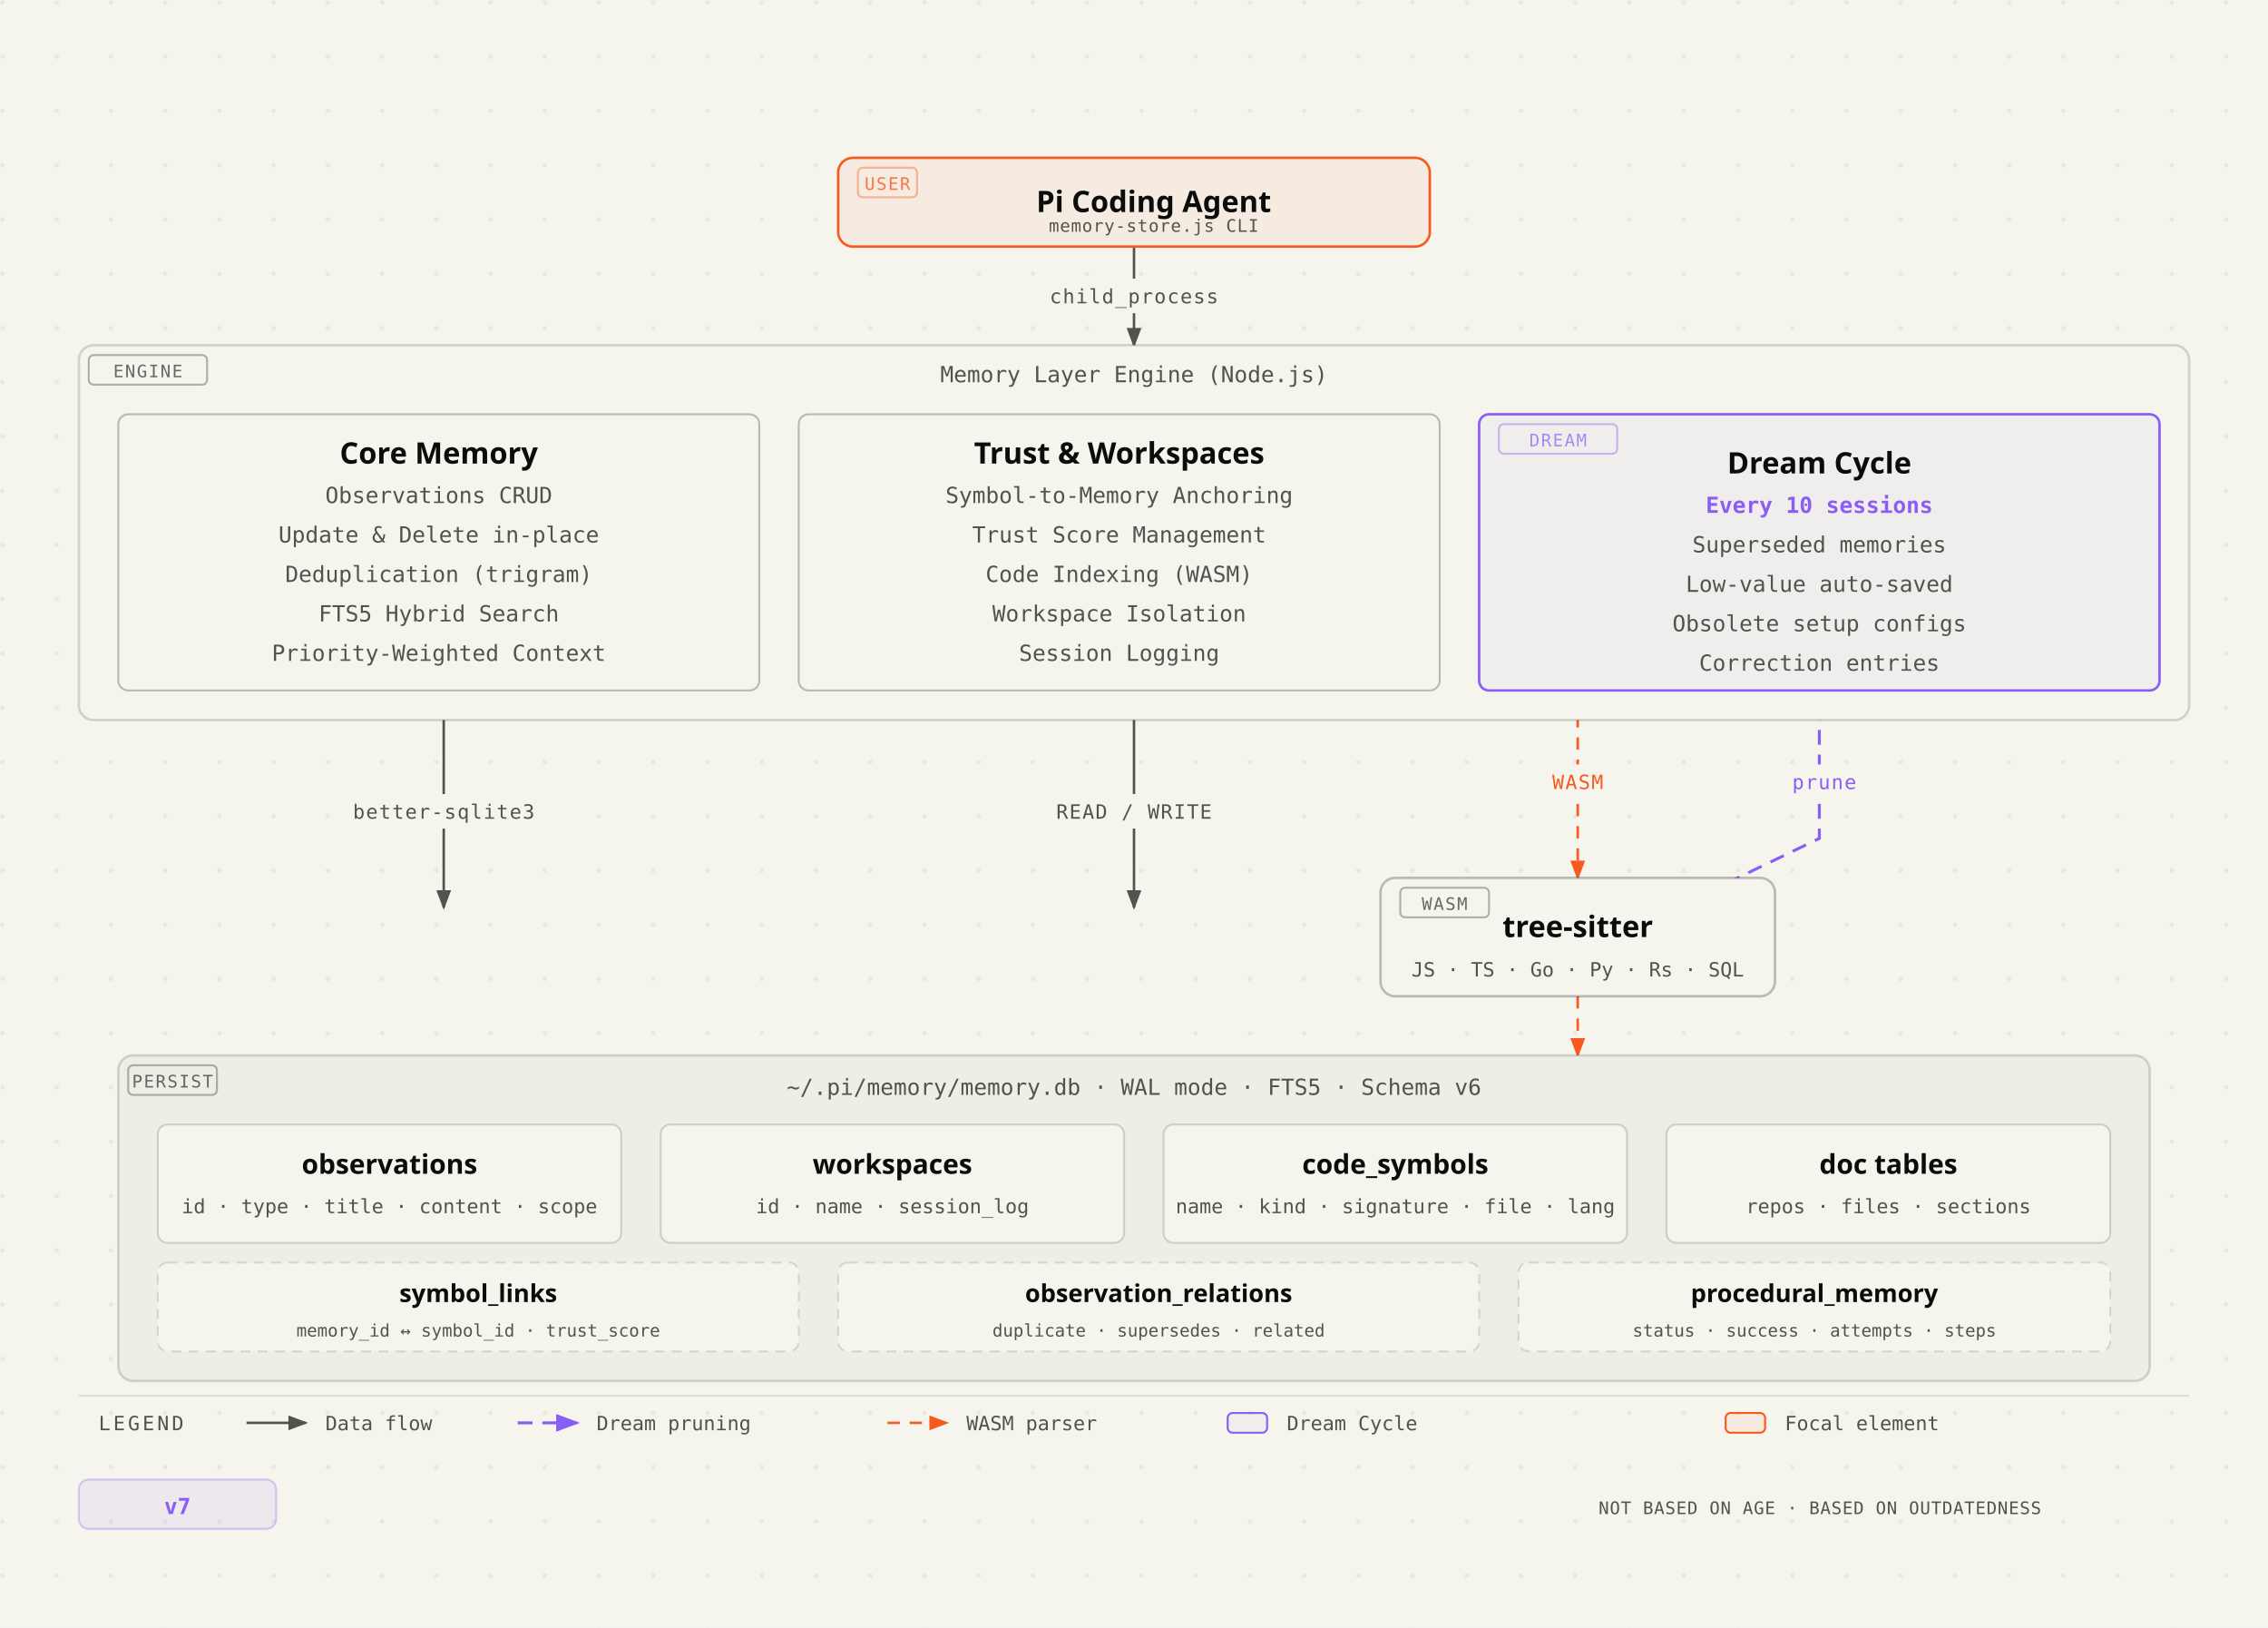
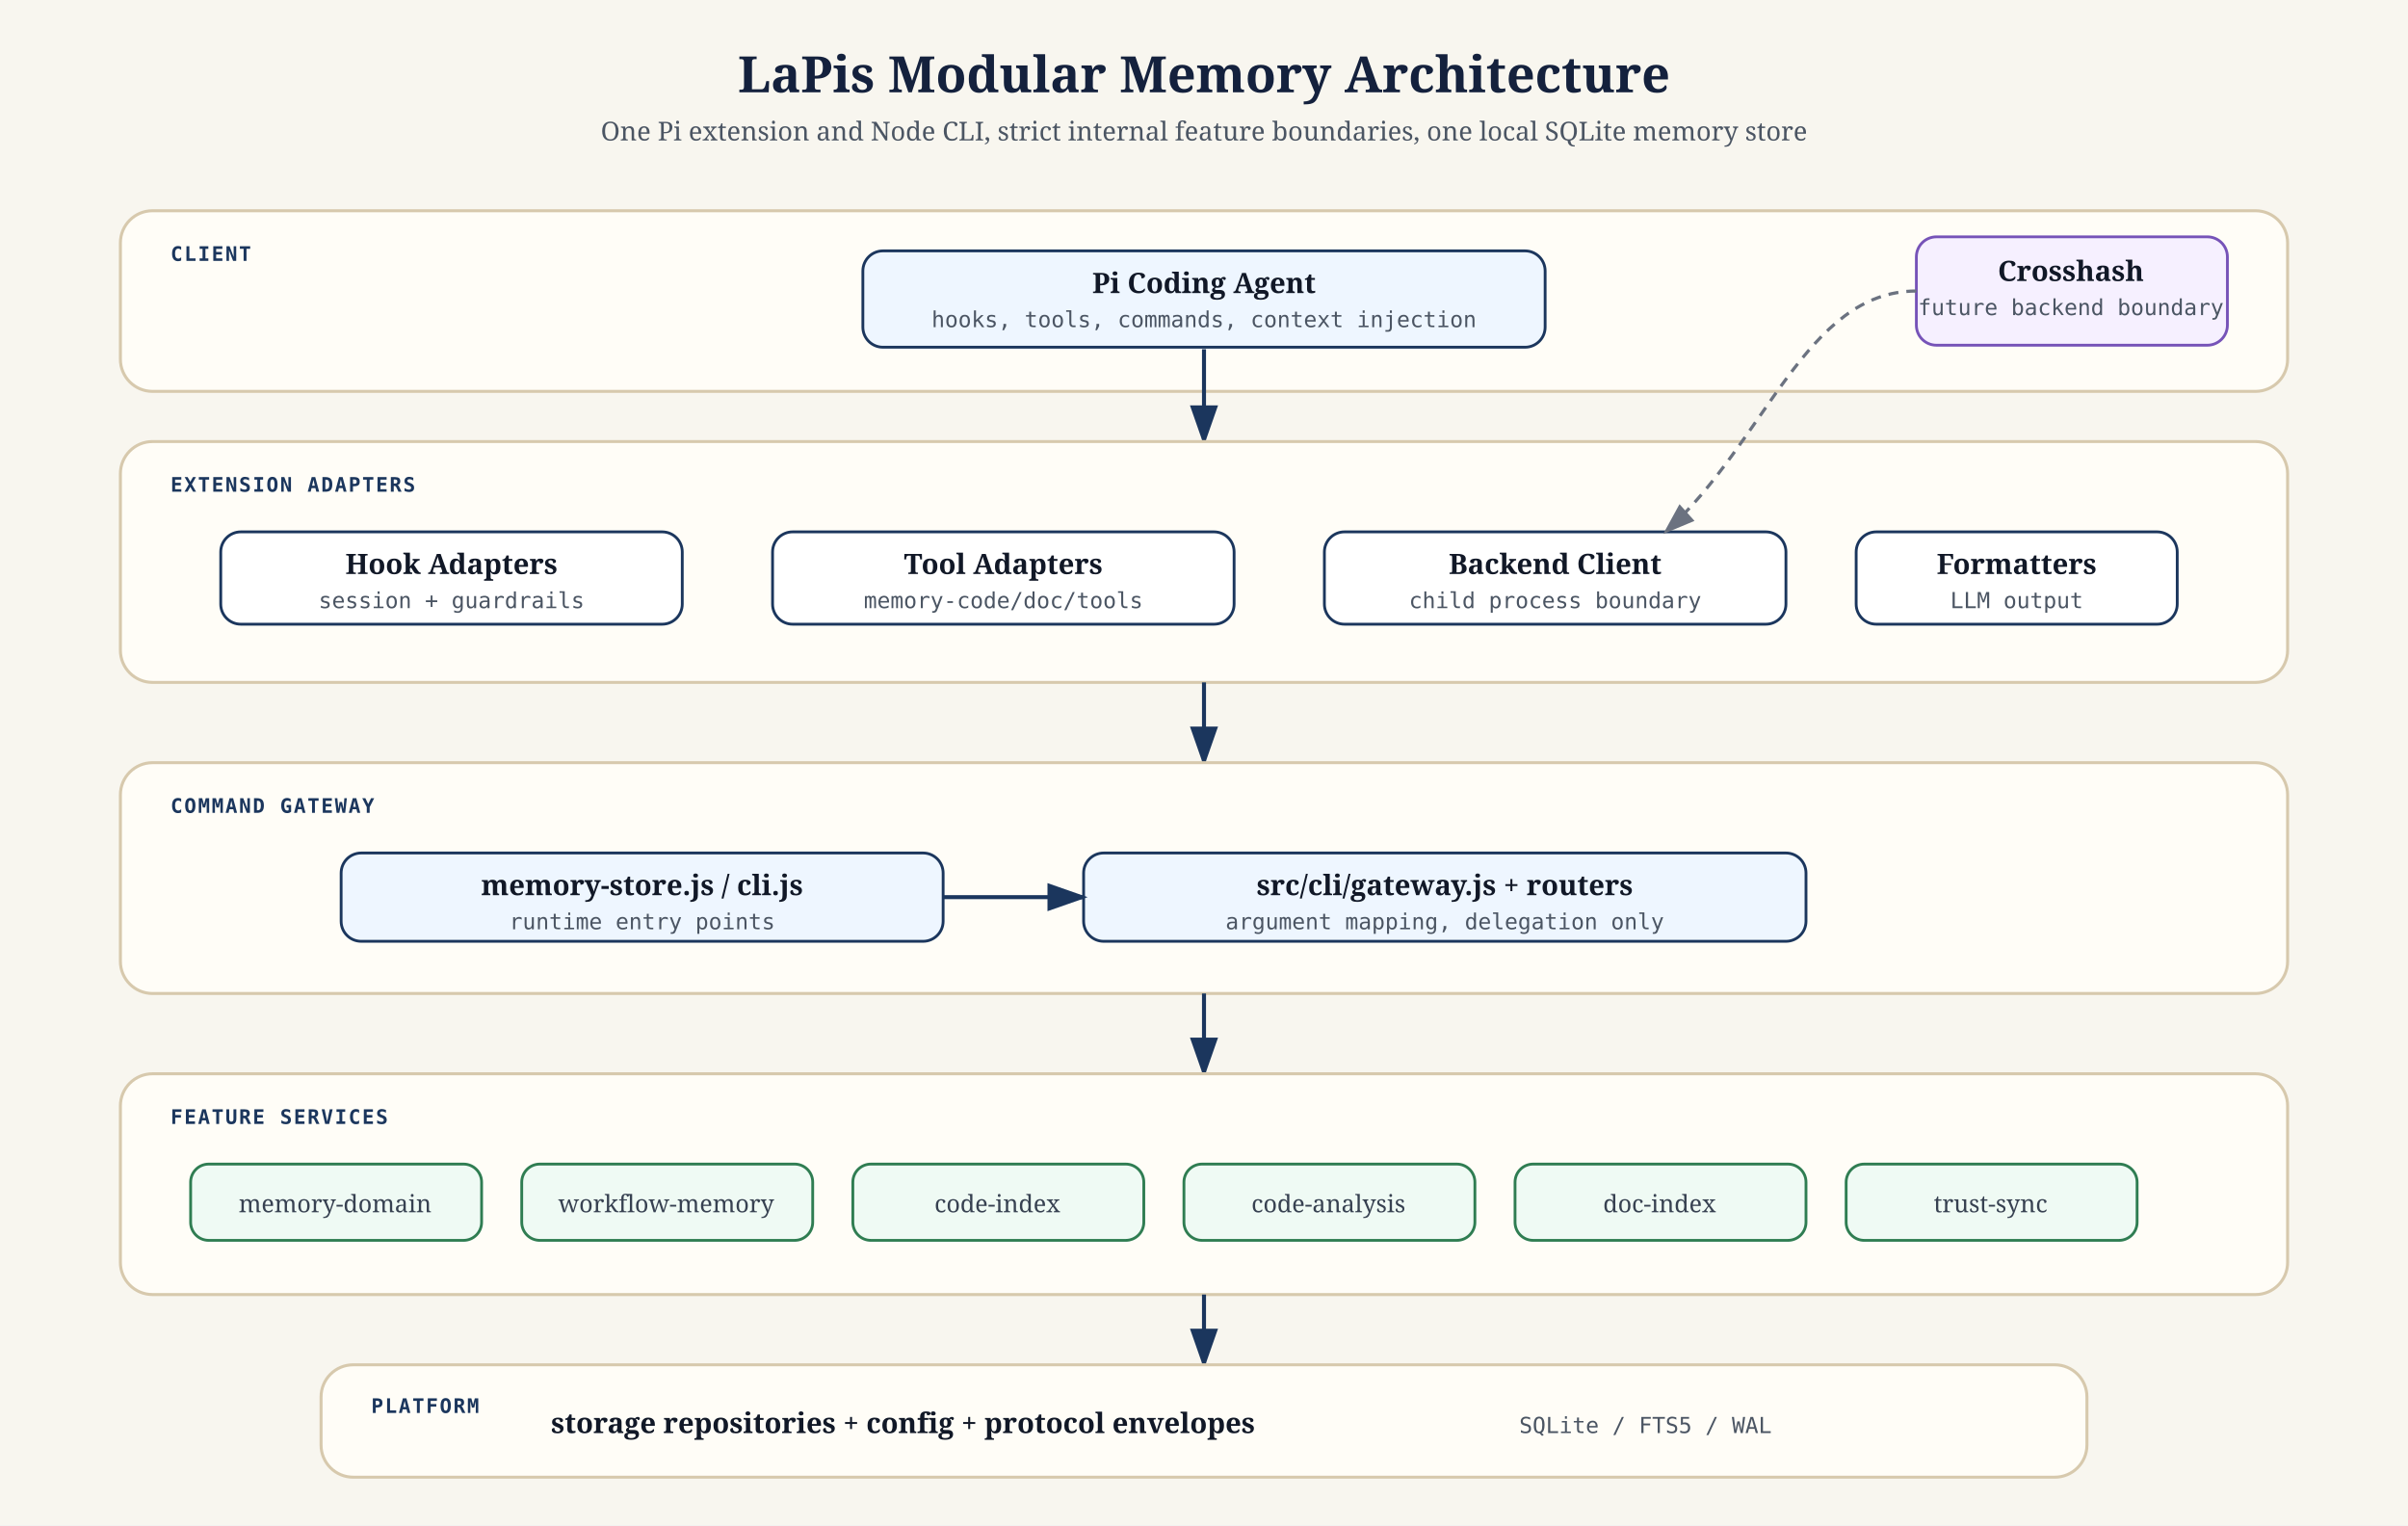
- <svg xmlns="http://www.w3.org/2000/svg" viewBox="0 0 920 660" width="920" height="660">
+ <svg xmlns="http://www.w3.org/2000/svg" viewBox="0 0 1200 760" width="1200" height="760">
  <defs>
-     <pattern id="dots" width="22" height="22" patternUnits="userSpaceOnUse">
-       <circle cx="1" cy="1" r="0.9" fill="rgba(11,13,11,0.10)" />
-     </pattern>
-     <marker id="arrow" markerWidth="8" markerHeight="6" refX="7" refY="3" orient="auto">
-       <polygon points="0 0, 8 3, 0 6" fill="#52534e" />
+     <marker id="arrow" markerWidth="10" markerHeight="7" refX="9" refY="3.5" orient="auto">
+       <polygon points="0 0, 10 3.5, 0 7" fill="#1b365d" />
    </marker>
-     <marker id="arrow-accent" markerWidth="8" markerHeight="6" refX="7" refY="3" orient="auto">
-       <polygon points="0 0, 8 3, 0 6" fill="#f7591f" />
+     <marker id="arrow-soft" markerWidth="10" markerHeight="7" refX="9" refY="3.5" orient="auto">
+       <polygon points="0 0, 10 3.5, 0 7" fill="#6b7280" />
    </marker>
-     <marker id="arrow-dream" markerWidth="8" markerHeight="6" refX="7" refY="3" orient="auto">
-       <polygon points="0 0, 8 3, 0 6" fill="#8b5cf6" />
-     </marker>
-     <marker id="arrow-link" markerWidth="8" markerHeight="6" refX="7" refY="3" orient="auto">
-       <polygon points="0 0, 8 3, 0 6" fill="#1a70c7" />
-     </marker>
+     <style>
+       .bg{fill:#f8f6ef}.title{font:700 25px Georgia,serif;fill:#14213d}.subtitle{font:13px Georgia,serif;fill:#4b5563}.layer{fill:#fffdf7;stroke:#d7c9ad;stroke-width:1.5}.box{fill:#ffffff;stroke:#1b365d;stroke-width:1.4}.box2{fill:#eef6ff;stroke:#1b365d;stroke-width:1.4}.box3{fill:#f6f0ff;stroke:#7653b8;stroke-width:1.4}.box4{fill:#effaf4;stroke:#2f7d52;stroke-width:1.4}.label{font:700 14px Georgia,serif;fill:#111827}.small{font:12px Georgia,serif;fill:#374151}.mono{font:11px ui-monospace,SFMono-Regular,Menlo,monospace;fill:#4b5563}.eyebrow{font:700 10px ui-monospace,SFMono-Regular,Menlo,monospace;letter-spacing:.08em;fill:#1b365d}.arrow{stroke:#1b365d;stroke-width:2;fill:none;marker-end:url(#arrow)}.soft{stroke:#6b7280;stroke-width:1.6;fill:none;marker-end:url(#arrow-soft);stroke-dasharray:5 4}.caption{font:12px Georgia,serif;fill:#6b5f4a}.note{fill:#fff8e6;stroke:#c8a64b;stroke-width:1.2}
+     </style>
  </defs>
-   <rect width="920" height="660" fill="#f5f4ed" />
-   <rect width="920" height="660" fill="url(#dots)" opacity="0.6" />
-   <line x1="460" y1="100" x2="460" y2="140" stroke="#52534e" stroke-width="1" marker-end="url(#arrow)" />
-   <rect x="408" y="113" width="104" height="14" rx="2" fill="#f5f4ed" />
-   <text x="460" y="123" fill="#52534e" font-size="8" font-family="'Geist Mono', monospace" text-anchor="middle" letter-spacing="0.06em">child_process</text>
-   <line x1="180" y1="290" x2="180" y2="368" stroke="#52534e" stroke-width="1" marker-end="url(#arrow)" />
-   <rect x="136" y="322" width="88" height="14" rx="2" fill="#f5f4ed" />
-   <text x="180" y="332" fill="#52534e" font-size="8" font-family="'Geist Mono', monospace" text-anchor="middle" letter-spacing="0.06em">better-sqlite3</text>
-   <line x1="460" y1="290" x2="460" y2="368" stroke="#52534e" stroke-width="1" marker-end="url(#arrow)" />
-   <rect x="408" y="322" width="104" height="14" rx="2" fill="#f5f4ed" />
-   <text x="460" y="332" fill="#52534e" font-size="8" font-family="'Geist Mono', monospace" text-anchor="middle" letter-spacing="0.06em">READ / WRITE</text>
-   <path d="M 738 276 L 738 340 L 680 368" stroke="#8b5cf6" stroke-width="1.2" fill="none" stroke-dasharray="6,4" marker-end="url(#arrow-dream)" />
-   <rect x="710" y="310" width="60" height="14" rx="2" fill="#f5f4ed" />
-   <text x="740" y="320" fill="#8b5cf6" font-size="8" font-family="'Geist Mono', monospace" text-anchor="middle" letter-spacing="0.06em">prune</text>
-   <path d="M 640 290 L 640 356" stroke="#f7591f" stroke-width="1" fill="none" stroke-dasharray="5,4" marker-end="url(#arrow-accent)" />
-   <rect x="596" y="310" width="88" height="14" rx="2" fill="#f5f4ed" />
-   <text x="640" y="320" fill="#f7591f" font-size="8" font-family="'Geist Mono', monospace" text-anchor="middle" letter-spacing="0.06em">WASM</text>
-   <line x1="640" y1="404" x2="640" y2="428" stroke="#f7591f" stroke-width="1" fill="none" stroke-dasharray="5,4" marker-end="url(#arrow-accent)" />
-   <rect x="340" y="64" width="240" height="36" rx="6" fill="#f5f4ed" />
-   <rect x="340" y="64" width="240" height="36" rx="6" fill="rgba(247,89,31,0.06)" stroke="#f7591f" stroke-width="1" />
-   <rect x="348" y="68" width="24" height="12" rx="2" fill="transparent" stroke="rgba(247,89,31,0.40)" stroke-width="0.8" />
-   <text x="360" y="77" fill="rgba(247,89,31,0.80)" font-size="7" font-family="'Geist Mono', monospace" text-anchor="middle" letter-spacing="0.08em">USER</text>
-   <text x="468" y="86" fill="#0b0d0b" font-size="12" font-weight="600" font-family="'Geist', sans-serif" text-anchor="middle">Pi Coding Agent</text>
-   <text x="468" y="94" fill="#52534e" font-size="7" font-family="'Geist Mono', monospace" text-anchor="middle" letter-spacing="0.04em">memory-store.js CLI</text>
-   <rect x="32" y="140" width="856" height="152" rx="6" fill="#f5f4ed" />
-   <rect x="32" y="140" width="856" height="152" rx="6" fill="none" stroke="rgba(11,13,11,0.15)" stroke-width="1" />
-   <rect x="36" y="144" width="48" height="12" rx="2" fill="transparent" stroke="rgba(11,13,11,0.30)" stroke-width="0.8" />
-   <text x="60" y="153" fill="rgba(11,13,11,0.60)" font-size="7" font-family="'Geist Mono', monospace" text-anchor="middle" letter-spacing="0.08em">ENGINE</text>
-   <text x="460" y="155" fill="#52534e" font-size="9" font-family="'Geist Mono', monospace" text-anchor="middle">Memory Layer Engine (Node.js)</text>
-   <rect x="48" y="168" width="260" height="112" rx="4" fill="#f5f4ed" />
-   <rect x="48" y="168" width="260" height="112" rx="4" fill="none" stroke="rgba(11,13,11,0.25)" stroke-width="0.8" />
-   <text x="178" y="188" fill="#0b0d0b" font-size="12" font-weight="600" font-family="'Geist', sans-serif" text-anchor="middle">Core Memory</text>
-   <text x="178" y="204" fill="#52534e" font-size="9" font-family="'Geist Mono', monospace" text-anchor="middle">Observations CRUD</text>
-   <text x="178" y="220" fill="#52534e" font-size="9" font-family="'Geist Mono', monospace" text-anchor="middle">Update &amp; Delete in-place</text>
-   <text x="178" y="236" fill="#52534e" font-size="9" font-family="'Geist Mono', monospace" text-anchor="middle">Deduplication (trigram)</text>
-   <text x="178" y="252" fill="#52534e" font-size="9" font-family="'Geist Mono', monospace" text-anchor="middle">FTS5 Hybrid Search</text>
-   <text x="178" y="268" fill="#52534e" font-size="9" font-family="'Geist Mono', monospace" text-anchor="middle">Priority-Weighted Context</text>
-   <rect x="324" y="168" width="260" height="112" rx="4" fill="#f5f4ed" />
-   <rect x="324" y="168" width="260" height="112" rx="4" fill="none" stroke="rgba(11,13,11,0.25)" stroke-width="0.8" />
-   <text x="454" y="188" fill="#0b0d0b" font-size="12" font-weight="600" font-family="'Geist', sans-serif" text-anchor="middle">Trust &amp; Workspaces</text>
-   <text x="454" y="204" fill="#52534e" font-size="9" font-family="'Geist Mono', monospace" text-anchor="middle">Symbol-to-Memory Anchoring</text>
-   <text x="454" y="220" fill="#52534e" font-size="9" font-family="'Geist Mono', monospace" text-anchor="middle">Trust Score Management</text>
-   <text x="454" y="236" fill="#52534e" font-size="9" font-family="'Geist Mono', monospace" text-anchor="middle">Code Indexing (WASM)</text>
-   <text x="454" y="252" fill="#52534e" font-size="9" font-family="'Geist Mono', monospace" text-anchor="middle">Workspace Isolation</text>
-   <text x="454" y="268" fill="#52534e" font-size="9" font-family="'Geist Mono', monospace" text-anchor="middle">Session Logging</text>
-   <rect x="600" y="168" width="276" height="112" rx="4" fill="#f5f4ed" />
-   <rect x="600" y="168" width="276" height="112" rx="4" fill="rgba(139,92,246,0.04)" stroke="#8b5cf6" stroke-width="1" />
-   <rect x="608" y="172" width="48" height="12" rx="2" fill="transparent" stroke="rgba(139,92,246,0.40)" stroke-width="0.8" />
-   <text x="632" y="181" fill="rgba(139,92,246,0.70)" font-size="7" font-family="'Geist Mono', monospace" text-anchor="middle" letter-spacing="0.08em">DREAM</text>
-   <text x="738" y="192" fill="#0b0d0b" font-size="12" font-weight="600" font-family="'Geist', sans-serif" text-anchor="middle">Dream Cycle</text>
-   <text x="738" y="208" fill="#8b5cf6" font-size="9" font-family="'Geist Mono', monospace" font-weight="600" text-anchor="middle">Every 10 sessions</text>
-   <text x="738" y="224" fill="#52534e" font-size="9" font-family="'Geist Mono', monospace" text-anchor="middle">Superseded memories</text>
-   <text x="738" y="240" fill="#52534e" font-size="9" font-family="'Geist Mono', monospace" text-anchor="middle">Low-value auto-saved</text>
-   <text x="738" y="256" fill="#52534e" font-size="9" font-family="'Geist Mono', monospace" text-anchor="middle">Obsolete setup configs</text>
-   <text x="738" y="272" fill="#52534e" font-size="9" font-family="'Geist Mono', monospace" text-anchor="middle">Correction entries</text>
-   <rect x="560" y="356" width="160" height="48" rx="6" fill="#f5f4ed" />
-   <rect x="560" y="356" width="160" height="48" rx="6" fill="none" stroke="rgba(11,13,11,0.25)" stroke-width="1" />
-   <rect x="568" y="360" width="36" height="12" rx="2" fill="transparent" stroke="rgba(11,13,11,0.30)" stroke-width="0.8" />
-   <text x="586" y="369" fill="rgba(11,13,11,0.60)" font-size="7" font-family="'Geist Mono', monospace" text-anchor="middle" letter-spacing="0.08em">WASM</text>
-   <text x="640" y="380" fill="#0b0d0b" font-size="12" font-weight="600" font-family="'Geist', sans-serif" text-anchor="middle">tree-sitter</text>
-   <text x="640" y="396" fill="#52534e" font-size="8" font-family="'Geist Mono', monospace" text-anchor="middle">JS · TS · Go · Py · Rs · SQL</text>
-   <rect x="48" y="428" width="824" height="132" rx="6" fill="#f5f4ed" />
-   <rect x="48" y="428" width="824" height="132" rx="6" fill="rgba(11,13,11,0.03)" stroke="rgba(11,13,11,0.15)" stroke-width="1" />
-   <rect x="52" y="432" width="36" height="12" rx="2" fill="transparent" stroke="rgba(11,13,11,0.30)" stroke-width="0.8" />
-   <text x="70" y="441" fill="rgba(11,13,11,0.60)" font-size="7" font-family="'Geist Mono', monospace" text-anchor="middle" letter-spacing="0.08em">PERSIST</text>
-   <text x="460" y="444" fill="#52534e" font-size="9" font-family="'Geist Mono', monospace" text-anchor="middle">~/.pi/memory/memory.db · WAL mode · FTS5 · Schema v6</text>
-   <rect x="64" y="456" width="188" height="48" rx="4" fill="#f5f4ed" />
-   <rect x="64" y="456" width="188" height="48" rx="4" fill="none" stroke="rgba(11,13,11,0.15)" stroke-width="0.8" />
-   <text x="158" y="476" fill="#0b0d0b" font-size="11" font-weight="600" font-family="'Geist', sans-serif" text-anchor="middle">observations</text>
-   <text x="158" y="492" fill="#52534e" font-size="8" font-family="'Geist Mono', monospace" text-anchor="middle">id · type · title · content · scope</text>
-   <rect x="268" y="456" width="188" height="48" rx="4" fill="#f5f4ed" />
-   <rect x="268" y="456" width="188" height="48" rx="4" fill="none" stroke="rgba(11,13,11,0.15)" stroke-width="0.8" />
-   <text x="362" y="476" fill="#0b0d0b" font-size="11" font-weight="600" font-family="'Geist', sans-serif" text-anchor="middle">workspaces</text>
-   <text x="362" y="492" fill="#52534e" font-size="8" font-family="'Geist Mono', monospace" text-anchor="middle">id · name · session_log</text>
-   <rect x="472" y="456" width="188" height="48" rx="4" fill="#f5f4ed" />
-   <rect x="472" y="456" width="188" height="48" rx="4" fill="none" stroke="rgba(11,13,11,0.15)" stroke-width="0.8" />
-   <text x="566" y="476" fill="#0b0d0b" font-size="11" font-weight="600" font-family="'Geist', sans-serif" text-anchor="middle">code_symbols</text>
-   <text x="566" y="492" fill="#52534e" font-size="8" font-family="'Geist Mono', monospace" text-anchor="middle">name · kind · signature · file · lang</text>
-   <rect x="676" y="456" width="180" height="48" rx="4" fill="#f5f4ed" />
-   <rect x="676" y="456" width="180" height="48" rx="4" fill="none" stroke="rgba(11,13,11,0.15)" stroke-width="0.8" />
-   <text x="766" y="476" fill="#0b0d0b" font-size="11" font-weight="600" font-family="'Geist', sans-serif" text-anchor="middle">doc tables</text>
-   <text x="766" y="492" fill="#52534e" font-size="8" font-family="'Geist Mono', monospace" text-anchor="middle">repos · files · sections</text>
-   <rect x="64" y="512" width="260" height="36" rx="4" fill="#f5f4ed" />
-   <rect x="64" y="512" width="260" height="36" rx="4" fill="none" stroke="rgba(11,13,11,0.12)" stroke-width="0.8" stroke-dasharray="4,3" />
-   <text x="194" y="528" fill="#0b0d0b" font-size="10" font-weight="600" font-family="'Geist', sans-serif" text-anchor="middle">symbol_links</text>
-   <text x="194" y="542" fill="#52534e" font-size="7" font-family="'Geist Mono', monospace" text-anchor="middle">memory_id ↔ symbol_id · trust_score</text>
-   <rect x="340" y="512" width="260" height="36" rx="4" fill="#f5f4ed" />
-   <rect x="340" y="512" width="260" height="36" rx="4" fill="none" stroke="rgba(11,13,11,0.12)" stroke-width="0.8" stroke-dasharray="4,3" />
-   <text x="470" y="528" fill="#0b0d0b" font-size="10" font-weight="600" font-family="'Geist', sans-serif" text-anchor="middle">observation_relations</text>
-   <text x="470" y="542" fill="#52534e" font-size="7" font-family="'Geist Mono', monospace" text-anchor="middle">duplicate · supersedes · related</text>
-   <rect x="616" y="512" width="240" height="36" rx="4" fill="#f5f4ed" />
-   <rect x="616" y="512" width="240" height="36" rx="4" fill="none" stroke="rgba(11,13,11,0.12)" stroke-width="0.8" stroke-dasharray="4,3" />
-   <text x="736" y="528" fill="#0b0d0b" font-size="10" font-weight="600" font-family="'Geist', sans-serif" text-anchor="middle">procedural_memory</text>
-   <text x="736" y="542" fill="#52534e" font-size="7" font-family="'Geist Mono', monospace" text-anchor="middle">status · success · attempts · steps</text>
-   <line x1="32" y1="566" x2="888" y2="566" stroke="rgba(11,13,11,0.10)" stroke-width="0.8" />
-   <text x="40" y="580" fill="#52534e" font-size="8" font-family="'Geist Mono', monospace" letter-spacing="0.14em">LEGEND</text>
-   <line x1="100" y1="577" x2="124" y2="577" stroke="#52534e" stroke-width="1" marker-end="url(#arrow)" />
-   <text x="132" y="580" fill="#52534e" font-size="8" font-family="'Geist Mono', monospace">Data flow</text>
-   <line x1="210" y1="577" x2="234" y2="577" stroke="#8b5cf6" stroke-width="1.2" stroke-dasharray="6,4" marker-end="url(#arrow-dream)" />
-   <text x="242" y="580" fill="#52534e" font-size="8" font-family="'Geist Mono', monospace">Dream pruning</text>
-   <line x1="360" y1="577" x2="384" y2="577" stroke="#f7591f" stroke-width="1" stroke-dasharray="5,4" marker-end="url(#arrow-accent)" />
-   <text x="392" y="580" fill="#52534e" font-size="8" font-family="'Geist Mono', monospace">WASM parser</text>
-   <rect x="498" y="573" width="16" height="8" rx="2" fill="rgba(139,92,246,0.04)" stroke="#8b5cf6" stroke-width="0.8" />
-   <text x="522" y="580" fill="#52534e" font-size="8" font-family="'Geist Mono', monospace">Dream Cycle</text>
-   <rect x="700" y="573" width="16" height="8" rx="2" fill="rgba(247,89,31,0.06)" stroke="#f7591f" stroke-width="0.8" />
-   <text x="724" y="580" fill="#52534e" font-size="8" font-family="'Geist Mono', monospace">Focal element</text>
-   <rect x="32" y="600" width="80" height="20" rx="4" fill="rgba(139,92,246,0.08)" stroke="rgba(139,92,246,0.30)" stroke-width="0.8" />
-   <text x="72" y="614" fill="#8b5cf6" font-size="9" font-weight="600" font-family="'Geist Mono', monospace" text-anchor="middle">v7</text>
-   <text x="828" y="614" fill="#52534e" font-size="7" font-family="'Geist Mono', monospace" text-anchor="end" letter-spacing="0.04em">NOT BASED ON AGE · BASED ON OUTDATEDNESS</text>
+   <rect class="bg" width="1200" height="760" />
+   <text class="title" x="600" y="46" text-anchor="middle">LaPis Modular Memory Architecture</text>
+   <text class="subtitle" x="600" y="70" text-anchor="middle">One Pi extension and Node CLI, strict internal feature boundaries, one local SQLite memory store</text>
+   <rect class="layer" x="60" y="105" width="1080" height="90" rx="16" />
+   <text class="eyebrow" x="85" y="130">CLIENT</text>
+   <rect class="box2" x="430" y="125" width="340" height="48" rx="10" />
+   <text class="label" x="600" y="146" text-anchor="middle">Pi Coding Agent</text>
+   <text class="mono" x="600" y="163" text-anchor="middle">hooks, tools, commands, context injection</text>
+   <path class="arrow" d="M600 174 L600 220" />
+   <rect class="layer" x="60" y="220" width="1080" height="120" rx="16" />
+   <text class="eyebrow" x="85" y="245">EXTENSION ADAPTERS</text>
+   <rect class="box" x="110" y="265" width="230" height="46" rx="10" />
+   <text class="label" x="225" y="286" text-anchor="middle">Hook Adapters</text>
+   <text class="mono" x="225" y="303" text-anchor="middle">session + guardrails</text>
+   <rect class="box" x="385" y="265" width="230" height="46" rx="10" />
+   <text class="label" x="500" y="286" text-anchor="middle">Tool Adapters</text>
+   <text class="mono" x="500" y="303" text-anchor="middle">memory-code/doc/tools</text>
+   <rect class="box" x="660" y="265" width="230" height="46" rx="10" />
+   <text class="label" x="775" y="286" text-anchor="middle">Backend Client</text>
+   <text class="mono" x="775" y="303" text-anchor="middle">child process boundary</text>
+   <rect class="box" x="925" y="265" width="160" height="46" rx="10" />
+   <text class="label" x="1005" y="286" text-anchor="middle">Formatters</text>
+   <text class="mono" x="1005" y="303" text-anchor="middle">LLM output</text>
+   <path class="arrow" d="M600 340 L600 380" />
+   <rect class="layer" x="60" y="380" width="1080" height="115" rx="16" />
+   <text class="eyebrow" x="85" y="405">COMMAND GATEWAY</text>
+   <rect class="box2" x="170" y="425" width="300" height="44" rx="10" />
+   <text class="label" x="320" y="446" text-anchor="middle">memory-store.js / cli.js</text>
+   <text class="mono" x="320" y="463" text-anchor="middle">runtime entry points</text>
+   <rect class="box2" x="540" y="425" width="360" height="44" rx="10" />
+   <text class="label" x="720" y="446" text-anchor="middle">src/cli/gateway.js + routers</text>
+   <text class="mono" x="720" y="463" text-anchor="middle">argument mapping, delegation only</text>
+   <path class="arrow" d="M470 447 L540 447" />
+   <path class="arrow" d="M600 495 L600 535" />
+   <rect class="layer" x="60" y="535" width="1080" height="110" rx="16" />
+   <text class="eyebrow" x="85" y="560">FEATURE SERVICES</text>
+   <rect class="box4" x="95" y="580" width="145" height="38" rx="9" />
+   <text class="small" x="167" y="604" text-anchor="middle">memory-domain</text>
+   <rect class="box4" x="260" y="580" width="145" height="38" rx="9" />
+   <text class="small" x="332" y="604" text-anchor="middle">workflow-memory</text>
+   <rect class="box4" x="425" y="580" width="145" height="38" rx="9" />
+   <text class="small" x="497" y="604" text-anchor="middle">code-index</text>
+   <rect class="box4" x="590" y="580" width="145" height="38" rx="9" />
+   <text class="small" x="662" y="604" text-anchor="middle">code-analysis</text>
+   <rect class="box4" x="755" y="580" width="145" height="38" rx="9" />
+   <text class="small" x="827" y="604" text-anchor="middle">doc-index</text>
+   <rect class="box4" x="920" y="580" width="145" height="38" rx="9" />
+   <text class="small" x="992" y="604" text-anchor="middle">trust-sync</text>
+   <path class="arrow" d="M600 645 L600 680" />
+   <rect class="layer" x="160" y="680" width="880" height="56" rx="16" />
+   <text class="eyebrow" x="185" y="704">PLATFORM</text>
+   <text class="label" x="450" y="714" text-anchor="middle">storage repositories + config + protocol envelopes</text>
+   <text class="mono" x="820" y="714" text-anchor="middle">SQLite / FTS5 / WAL</text>
+   <rect class="box3" x="955" y="118" width="155" height="54" rx="10" />
+   <text class="label" x="1032" y="140" text-anchor="middle">Crosshash</text>
+   <text class="mono" x="1032" y="157" text-anchor="middle">future backend boundary</text>
+   <path class="soft" d="M955 145 C900 145 880 220 830 265" />
</svg>
